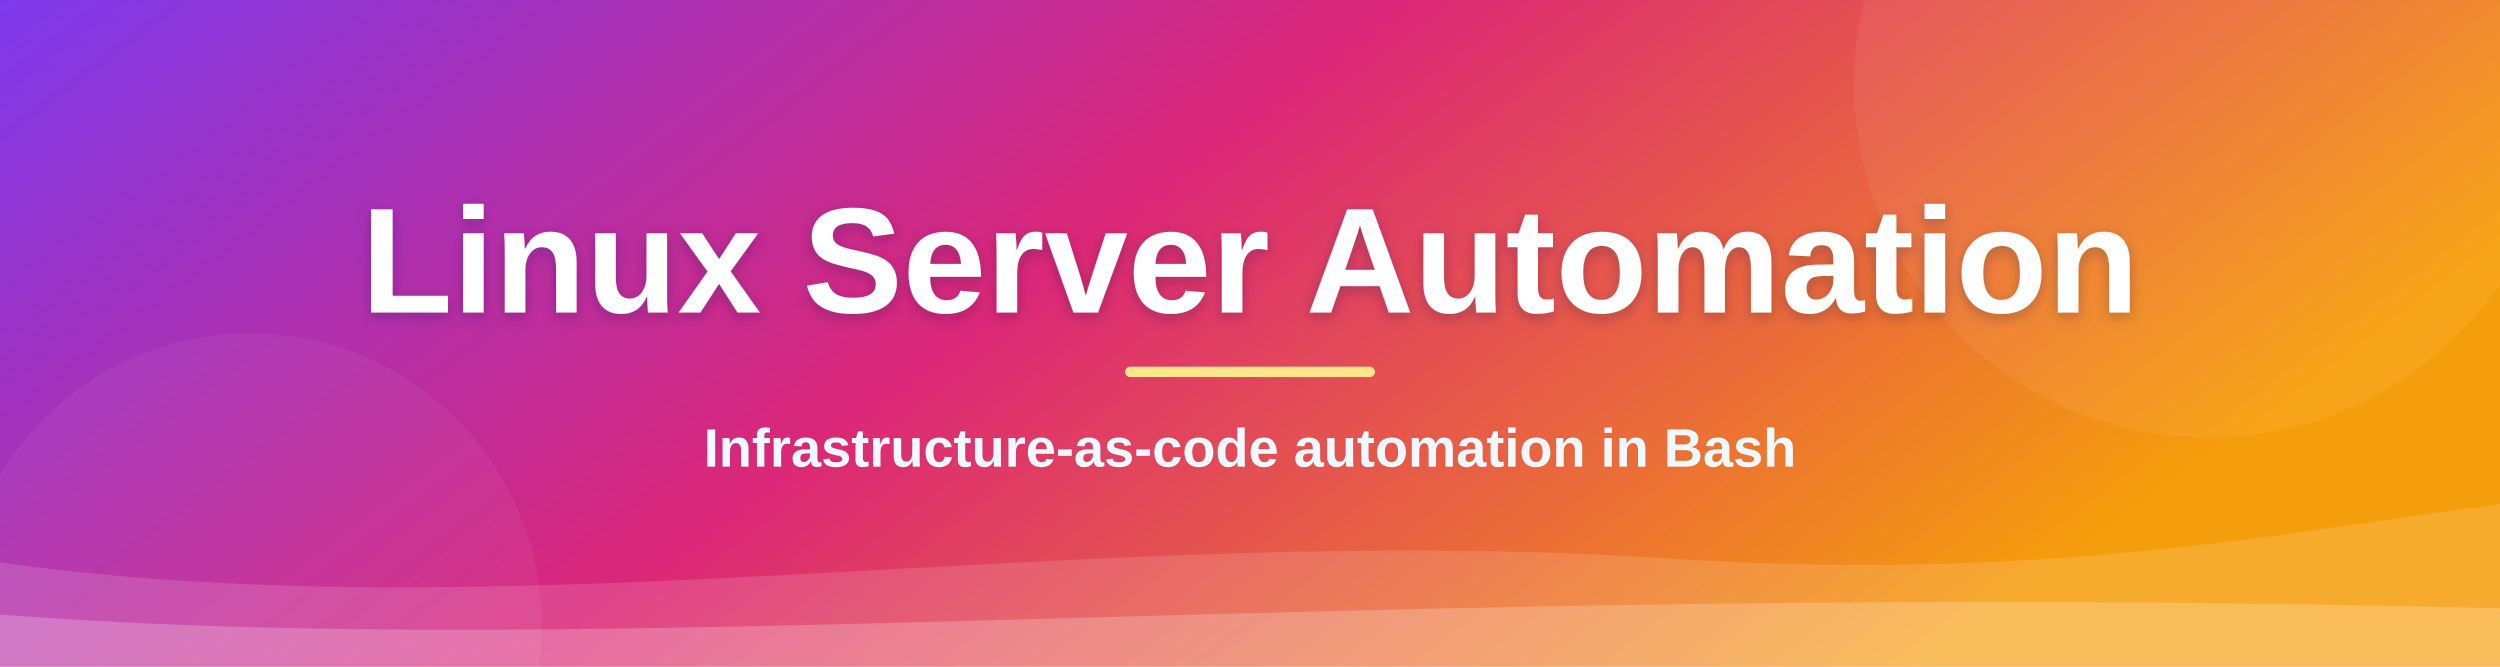
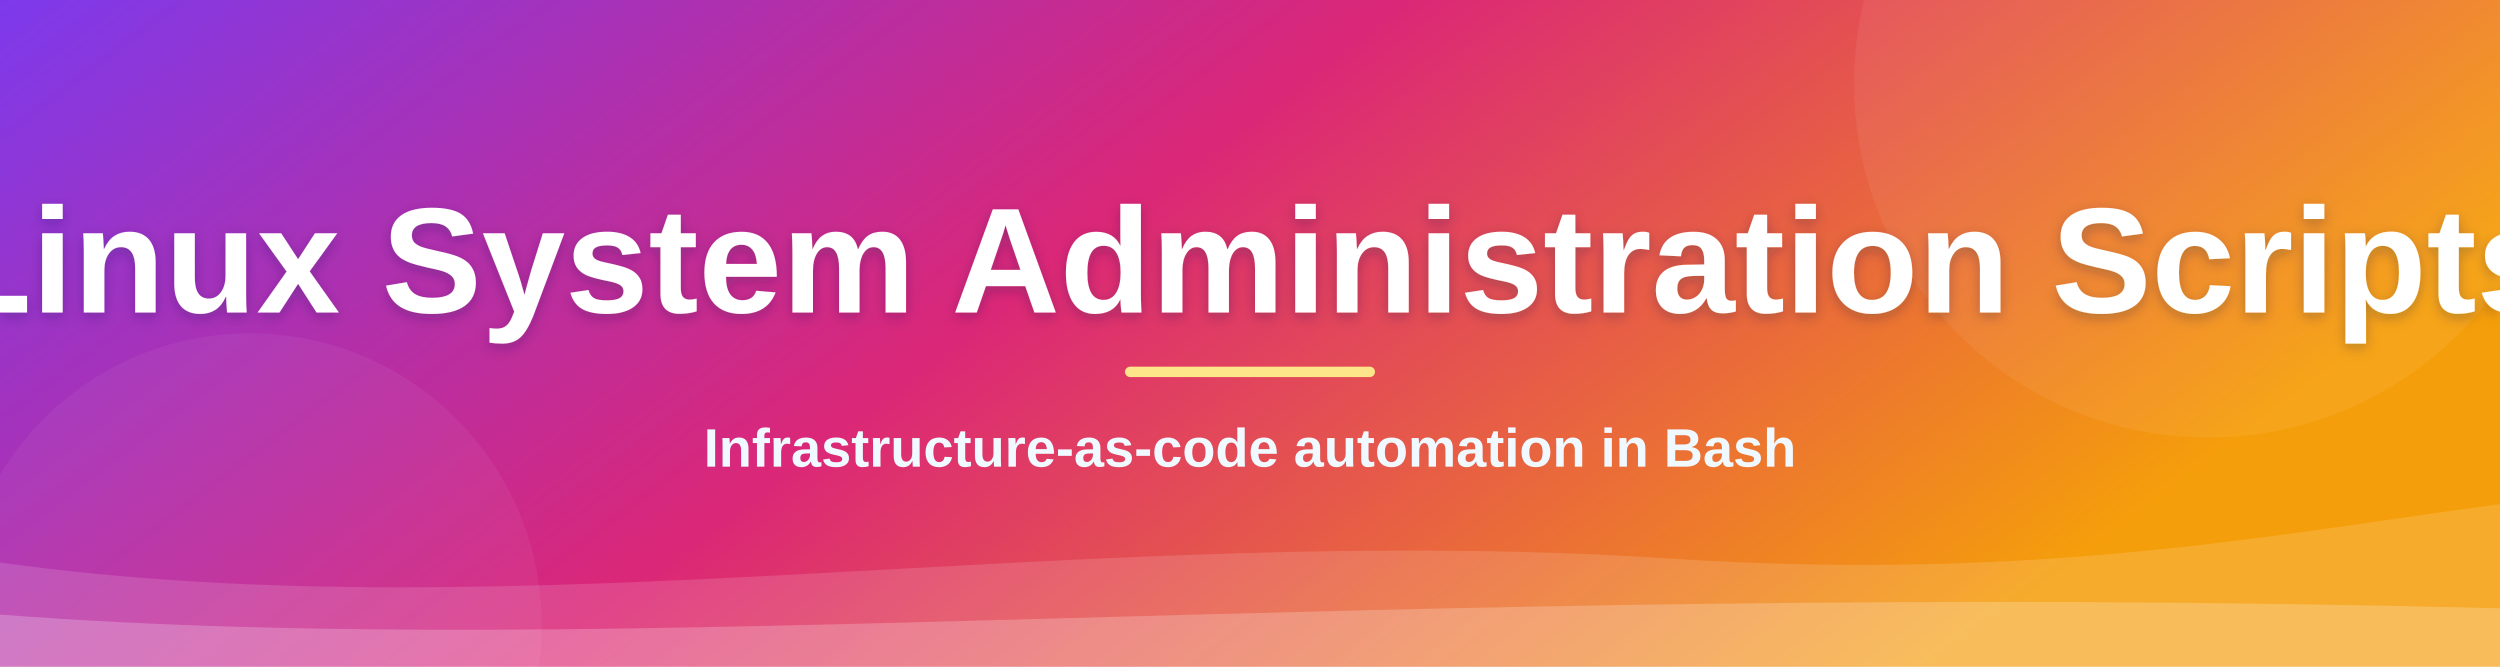
<svg xmlns="http://www.w3.org/2000/svg" width="1200" height="320" viewBox="0 0 1200 320" role="img" aria-labelledby="title desc">
  <defs>
    <linearGradient id="bg" x1="0" y1="0" x2="1" y2="0.35">
      <stop offset="0%" stop-color="#7C3AED" />
      <stop offset="50%" stop-color="#DB2777" />
      <stop offset="100%" stop-color="#F59E0B" />
    </linearGradient>
    <filter id="soft" x="-5%" y="-20%" width="110%" height="140%">
      <feDropShadow dx="0" dy="2" stdDeviation="3" flood-color="#0B1B4A" flood-opacity="0.25" />
    </filter>
  </defs>
  <rect width="1200" height="320" fill="url(#bg)" />
  <circle cx="1060" cy="40" r="170" fill="#FFFFFF" fill-opacity="0.06" />
  <circle cx="120" cy="300" r="140" fill="#FFFFFF" fill-opacity="0.05" />
  <path d="M0,270 C250,305 520,250 800,268 C980,280 1100,255 1200,242 L1200,320 L0,320 Z" fill="#FFFFFF" fill-opacity="0.14" />
  <path d="M0,295 C300,318 650,278 1200,292 L1200,320 L0,320 Z" fill="#FFFFFF" fill-opacity="0.22" />
-   <text x="600" y="150" text-anchor="middle" filter="url(#soft)" font-family="'Segoe UI', Ubuntu, 'Helvetica Neue', Arial, sans-serif" font-size="72" font-weight="700" fill="#FFFFFF">Linux Server Automation</text>
+   <text x="600" y="150" text-anchor="middle" filter="url(#soft)" font-family="'Segoe UI', Ubuntu, 'Helvetica Neue', Arial, sans-serif" font-size="72" font-weight="700" fill="#FFFFFF">Linux System Administration Scripts</text>
  <rect x="540" y="176" width="120" height="5" rx="2.5" fill="#FDE68A" />
  <text x="600" y="224" text-anchor="middle" font-family="'Segoe UI', Ubuntu, 'Helvetica Neue', Arial, sans-serif" font-size="26" font-weight="600" fill="#F0F9FF">Infrastructure-as-code automation in Bash</text>
</svg>
